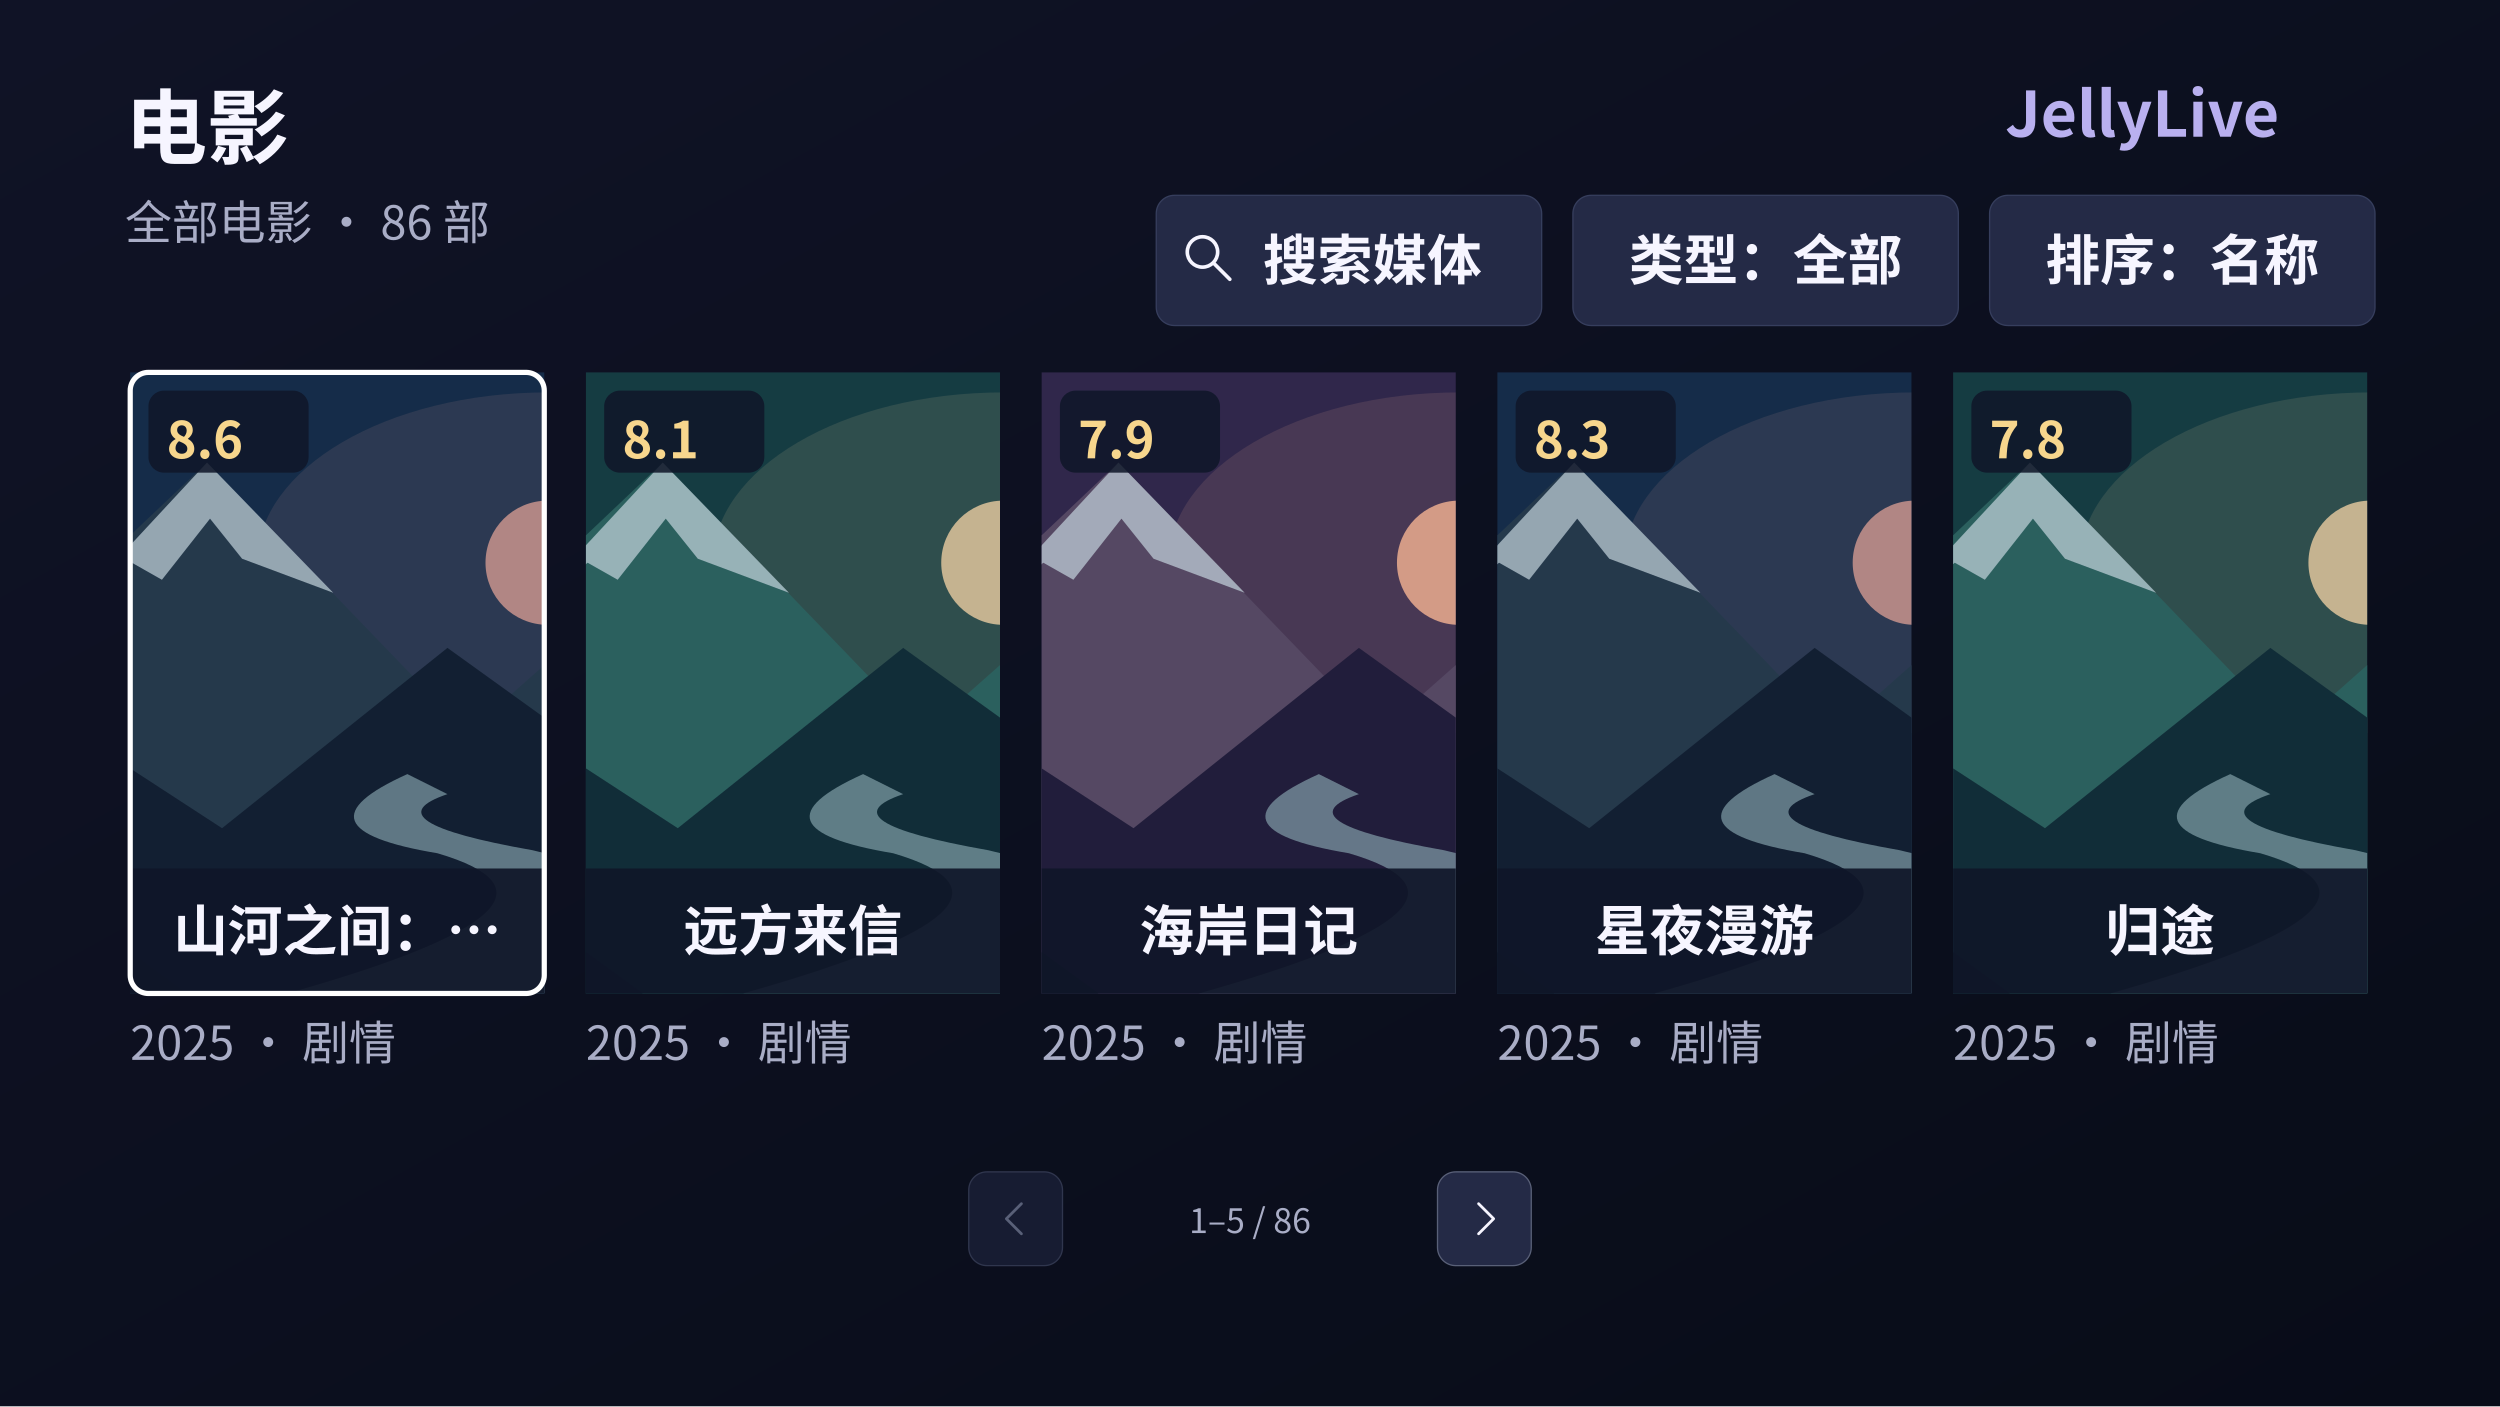
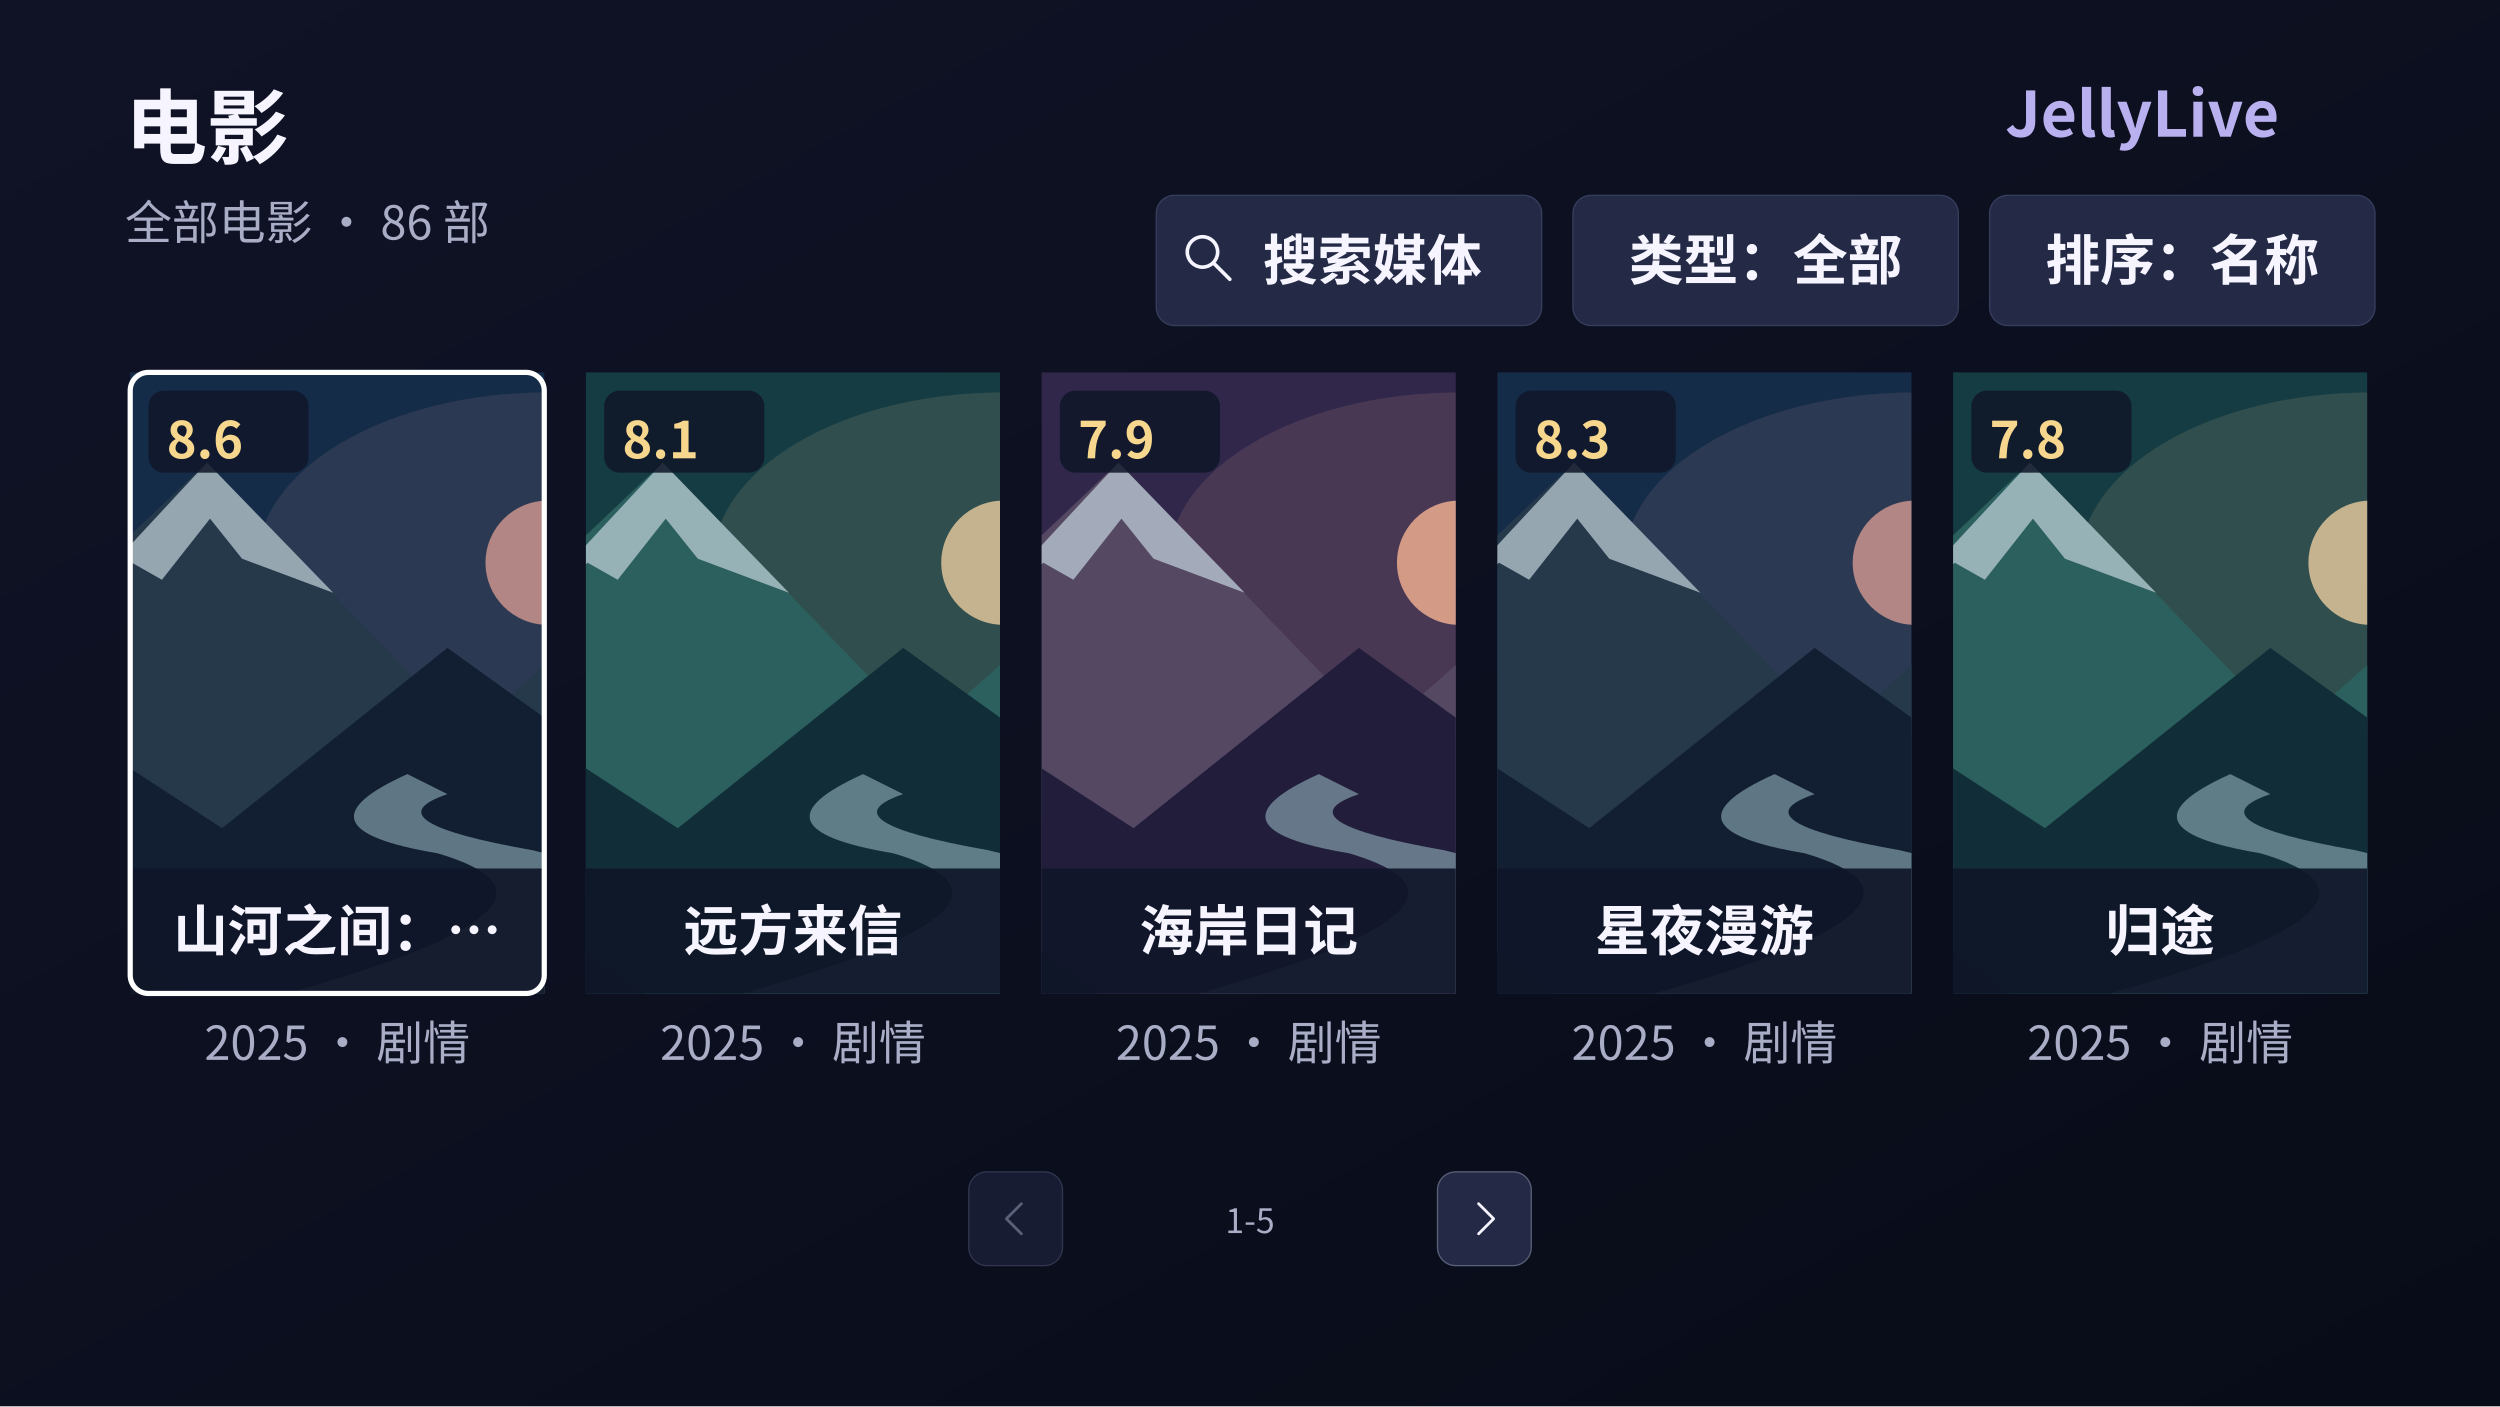
<svg xmlns="http://www.w3.org/2000/svg" width="1920" height="1080" viewBox="0 0 1920 1080" role="img" aria-labelledby="title desc">
  <defs>
    <linearGradient id="bg" x2="1" y2="1">
      <stop stop-color="#101326" />
      <stop offset="1" stop-color="#080c18" />
    </linearGradient>
    <linearGradient id="purple" x2="1" y2="1">
      <stop stop-color="#6652d5" />
      <stop offset="1" stop-color="#3a327d" />
    </linearGradient>
  </defs>
  <g font-family="Noto Sans CJK SC, Microsoft YaHei, sans-serif">
    <rect width="1920" height="1080" fill="url(#bg)" />
    <text x="96" y="121" fill="#f6f5ff" font-size="63.0" font-weight="650">电影</text>
    <text x="1540" y="105" fill="#b9b0ef" font-size="48.0" font-weight="600">JellyLive</text>
    <text x="96" y="184" fill="#a9adc6" font-size="36.0" font-weight="400">全部电影 · 86 部</text>
    <rect x="888" y="150" width="296" height="100" rx="14" fill="#242a46" stroke="#363e5d" stroke-width="1" />
    <g transform="translate(906 176) scale(1.166667)">
      <path d="M25 15 A10 10 0 1 1 5 15 A10 10 0 1 1 25 15 M23 23 L33 33" fill="none" stroke="#f6f5ff" stroke-width="2.4" stroke-linecap="round" stroke-linejoin="round" />
    </g>
    <text x="1054" y="215" text-anchor="middle" fill="#f6f5ff" font-size="42" font-weight="600">搜索媒体</text>
    <rect x="1208" y="150" width="296" height="100" rx="14" fill="#242a46" stroke="#363e5d" stroke-width="1" />
    <text x="1356" y="215" text-anchor="middle" fill="#f6f5ff" font-size="42" font-weight="600">类型：全部</text>
    <rect x="1528" y="150" width="296" height="100" rx="14" fill="#242a46" stroke="#363e5d" stroke-width="1" />
    <text x="1676" y="215" text-anchor="middle" fill="#f6f5ff" font-size="42" font-weight="600">排序：名称</text>
    <svg x="100" y="286" width="318" height="477.0" viewBox="0 0 1100 620" preserveAspectRatio="xMidYMid slice">
      <rect width="1100" height="620" fill="#152c49" />
      <ellipse cx="760" cy="190" rx="290" ry="170" fill="#b18684" opacity=".15" />
      <circle cx="760" cy="190" r="62" fill="#b18684" />
      <path d="M0 365 L160 205 L230 270 L420 90 L680 360 L810 245 L1100 350 V620 H0Z" fill="#25394b" />
      <path d="M277 244 L420 90 L546 220 L455 186 L423 146 L375 207 L345 190Z" fill="#c4d4dd" opacity=".7" />
      <path d="M0 450 L220 315 L435 455 L660 275 L885 437 L1100 330 V620 H0Z" fill="#121f32" />
      <path d="M620 401 Q500 455 650 480 Q820 530 500 620 H850 Q970 530 745 477 Q580 448 660 421Z" fill="#93b3bb" opacity=".6" />
      <path d="M0 570 L180 460 L400 620 H0Z M850 620 L1000 470 L1100 520 V620Z" fill="#091624" />
      <path d="M125 142 l12 -5 l11 5 M160 125 l9 -4 l9 4" fill="none" stroke="#dae1e7" stroke-width="2" opacity=".6" />
    </svg>
    <rect x="114" y="300" width="123.0" height="63.0" rx="12" fill="#101629dd" stroke="none" stroke-width="1" />
    <text x="128" y="352.0" fill="#f7d68d" font-size="39.0" font-weight="600">8.6</text>
    <rect x="100" y="667.0" width="318" height="96.0" rx="0" fill="#101629eb" stroke="none" stroke-width="1" />
    <g data-role="poster-title" data-full-text="山河之间：归途与远方">
      <defs>
        <clipPath id="poster-name-0-15">
          <rect x="118" y="667.0" width="282" height="96.0" />
        </clipPath>
      </defs>
      <g clip-path="url(#poster-name-0-15)">
        <g class="static-label">
          <text x="259.0" y="730.0" text-anchor="middle" fill="#f6f5ff" font-size="42.0" font-weight="600">山河之间：…</text>
          <set attributeName="visibility" to="hidden" begin="1.2s" />
        </g>
        <g class="motion-label" visibility="hidden">
          <set attributeName="visibility" to="visible" begin="1.2s" />
          <animateTransform attributeName="transform" type="translate" values="0 0;0 0;-138 0;-138 0;0 0" keyTimes="0;.16;.65;.8;1" begin="1.2s" dur="12s" repeatCount="indefinite" />
          <text x="118" y="730.0" fill="#f6f5ff" font-size="42.0" font-weight="600">山河之间：归途与远方</text>
        </g>
      </g>
      <style>@media(prefers-reduced-motion:reduce){.motion-label{display:none!important}.static-label{visibility:visible!important}}</style>
    </g>
-     <text x="100" y="814.0" fill="#a9adc6" font-size="36.0" font-weight="400">2025 · 剧情</text>
+     <text x="259.0" y="814.0" text-anchor="middle" fill="#a9adc6" font-size="36.0" font-weight="400">2025 · 剧情</text>
    <rect x="100" y="286" width="318" height="477.0" rx="14" fill="none" stroke="#fff" stroke-width="4" />
    <svg x="450" y="286" width="318" height="477.0" viewBox="0 0 1100 620" preserveAspectRatio="xMidYMid slice">
      <rect width="1100" height="620" fill="#153c42" />
      <ellipse cx="760" cy="190" rx="290" ry="170" fill="#c5b390" opacity=".15" />
      <circle cx="760" cy="190" r="62" fill="#c5b390" />
      <path d="M0 365 L160 205 L230 270 L420 90 L680 360 L810 245 L1100 350 V620 H0Z" fill="#2b605e" />
      <path d="M277 244 L420 90 L546 220 L455 186 L423 146 L375 207 L345 190Z" fill="#c4d4dd" opacity=".7" />
      <path d="M0 450 L220 315 L435 455 L660 275 L885 437 L1100 330 V620 H0Z" fill="#112d38" />
      <path d="M620 401 Q500 455 650 480 Q820 530 500 620 H850 Q970 530 745 477 Q580 448 660 421Z" fill="#93b3bb" opacity=".6" />
      <path d="M0 570 L180 460 L400 620 H0Z M850 620 L1000 470 L1100 520 V620Z" fill="#091624" />
      <path d="M125 142 l12 -5 l11 5 M160 125 l9 -4 l9 4" fill="none" stroke="#dae1e7" stroke-width="2" opacity=".6" />
    </svg>
    <rect x="464" y="300" width="123.0" height="63.0" rx="12" fill="#101629dd" stroke="none" stroke-width="1" />
    <text x="478" y="352.0" fill="#f7d68d" font-size="39.0" font-weight="600">8.1</text>
    <rect x="450" y="667.0" width="318" height="96.0" rx="0" fill="#101629eb" stroke="none" stroke-width="1" />
    <g data-role="poster-title" data-full-text="远方来信">
      <text x="609.0" y="730.0" text-anchor="middle" fill="#f6f5ff" font-size="42.0" font-weight="600">远方来信</text>
    </g>
-     <text x="450" y="814.0" fill="#a9adc6" font-size="36.0" font-weight="400">2025 · 剧情</text>
+     <text x="609.0" y="814.0" text-anchor="middle" fill="#a9adc6" font-size="36.0" font-weight="400">2025 · 剧情</text>
    <svg x="800" y="286" width="318" height="477.0" viewBox="0 0 1100 620" preserveAspectRatio="xMidYMid slice">
      <rect width="1100" height="620" fill="#30274b" />
      <ellipse cx="760" cy="190" rx="290" ry="170" fill="#d39b86" opacity=".15" />
      <circle cx="760" cy="190" r="62" fill="#d39b86" />
      <path d="M0 365 L160 205 L230 270 L420 90 L680 360 L810 245 L1100 350 V620 H0Z" fill="#554863" />
      <path d="M277 244 L420 90 L546 220 L455 186 L423 146 L375 207 L345 190Z" fill="#c4d4dd" opacity=".7" />
      <path d="M0 450 L220 315 L435 455 L660 275 L885 437 L1100 330 V620 H0Z" fill="#211d3b" />
      <path d="M620 401 Q500 455 650 480 Q820 530 500 620 H850 Q970 530 745 477 Q580 448 660 421Z" fill="#93b3bb" opacity=".6" />
      <path d="M0 570 L180 460 L400 620 H0Z M850 620 L1000 470 L1100 520 V620Z" fill="#091624" />
      <path d="M125 142 l12 -5 l11 5 M160 125 l9 -4 l9 4" fill="none" stroke="#dae1e7" stroke-width="2" opacity=".6" />
    </svg>
    <rect x="814" y="300" width="123.0" height="63.0" rx="12" fill="#101629dd" stroke="none" stroke-width="1" />
    <text x="828" y="352.0" fill="#f7d68d" font-size="39.0" font-weight="600">7.9</text>
    <rect x="800" y="667.0" width="318" height="96.0" rx="0" fill="#101629eb" stroke="none" stroke-width="1" />
    <g data-role="poster-title" data-full-text="海岸日记">
      <text x="959.0" y="730.0" text-anchor="middle" fill="#f6f5ff" font-size="42.0" font-weight="600">海岸日记</text>
    </g>
-     <text x="800" y="814.0" fill="#a9adc6" font-size="36.0" font-weight="400">2025 · 剧情</text>
+     <text x="959.0" y="814.0" text-anchor="middle" fill="#a9adc6" font-size="36.0" font-weight="400">2025 · 剧情</text>
    <svg x="1150" y="286" width="318" height="477.0" viewBox="0 0 1100 620" preserveAspectRatio="xMidYMid slice">
      <rect width="1100" height="620" fill="#152c49" />
      <ellipse cx="760" cy="190" rx="290" ry="170" fill="#b18684" opacity=".15" />
      <circle cx="760" cy="190" r="62" fill="#b18684" />
      <path d="M0 365 L160 205 L230 270 L420 90 L680 360 L810 245 L1100 350 V620 H0Z" fill="#25394b" />
      <path d="M277 244 L420 90 L546 220 L455 186 L423 146 L375 207 L345 190Z" fill="#c4d4dd" opacity=".7" />
      <path d="M0 450 L220 315 L435 455 L660 275 L885 437 L1100 330 V620 H0Z" fill="#121f32" />
      <path d="M620 401 Q500 455 650 480 Q820 530 500 620 H850 Q970 530 745 477 Q580 448 660 421Z" fill="#93b3bb" opacity=".6" />
      <path d="M0 570 L180 460 L400 620 H0Z M850 620 L1000 470 L1100 520 V620Z" fill="#091624" />
      <path d="M125 142 l12 -5 l11 5 M160 125 l9 -4 l9 4" fill="none" stroke="#dae1e7" stroke-width="2" opacity=".6" />
    </svg>
    <rect x="1164" y="300" width="123.0" height="63.0" rx="12" fill="#101629dd" stroke="none" stroke-width="1" />
    <text x="1178" y="352.0" fill="#f7d68d" font-size="39.0" font-weight="600">8.3</text>
    <rect x="1150" y="667.0" width="318" height="96.0" rx="0" fill="#101629eb" stroke="none" stroke-width="1" />
    <g data-role="poster-title" data-full-text="星夜漫游">
      <text x="1309.0" y="730.0" text-anchor="middle" fill="#f6f5ff" font-size="42.0" font-weight="600">星夜漫游</text>
    </g>
-     <text x="1150" y="814.0" fill="#a9adc6" font-size="36.0" font-weight="400">2025 · 剧情</text>
+     <text x="1309.0" y="814.0" text-anchor="middle" fill="#a9adc6" font-size="36.0" font-weight="400">2025 · 剧情</text>
    <svg x="1500" y="286" width="318" height="477.0" viewBox="0 0 1100 620" preserveAspectRatio="xMidYMid slice">
      <rect width="1100" height="620" fill="#153c42" />
      <ellipse cx="760" cy="190" rx="290" ry="170" fill="#c5b390" opacity=".15" />
      <circle cx="760" cy="190" r="62" fill="#c5b390" />
      <path d="M0 365 L160 205 L230 270 L420 90 L680 360 L810 245 L1100 350 V620 H0Z" fill="#2b605e" />
      <path d="M277 244 L420 90 L546 220 L455 186 L423 146 L375 207 L345 190Z" fill="#c4d4dd" opacity=".7" />
      <path d="M0 450 L220 315 L435 455 L660 275 L885 437 L1100 330 V620 H0Z" fill="#112d38" />
      <path d="M620 401 Q500 455 650 480 Q820 530 500 620 H850 Q970 530 745 477 Q580 448 660 421Z" fill="#93b3bb" opacity=".6" />
      <path d="M0 570 L180 460 L400 620 H0Z M850 620 L1000 470 L1100 520 V620Z" fill="#091624" />
      <path d="M125 142 l12 -5 l11 5 M160 125 l9 -4 l9 4" fill="none" stroke="#dae1e7" stroke-width="2" opacity=".6" />
    </svg>
    <rect x="1514" y="300" width="123.0" height="63.0" rx="12" fill="#101629dd" stroke="none" stroke-width="1" />
    <text x="1528" y="352.0" fill="#f7d68d" font-size="39.0" font-weight="600">7.8</text>
    <rect x="1500" y="667.0" width="318" height="96.0" rx="0" fill="#101629eb" stroke="none" stroke-width="1" />
    <g data-role="poster-title" data-full-text="归途">
      <text x="1659.0" y="730.0" text-anchor="middle" fill="#f6f5ff" font-size="42.0" font-weight="600">归途</text>
    </g>
-     <text x="1500" y="814.0" fill="#a9adc6" font-size="36.0" font-weight="400">2025 · 剧情</text>
+     <text x="1659.0" y="814.0" text-anchor="middle" fill="#a9adc6" font-size="36.0" font-weight="400">2025 · 剧情</text>
    <rect x="744" y="900" width="72" height="72" rx="14" fill="#171c32" stroke="#30364e" stroke-width="1" />
    <g transform="translate(764 920) scale(0.8888889)">
      <path d="M23 5 L10 18 L23 31" fill="none" stroke="#596078" stroke-width="2.4" stroke-linecap="round" stroke-linejoin="round" />
    </g>
-     <text x="960" y="947" text-anchor="middle" fill="#a9adc6" font-size="26" font-weight="400">1–5 / 86</text>
+     <text x="960" y="947" text-anchor="middle" fill="#a9adc6" font-size="26" font-weight="400">1-5</text>
    <rect x="1104" y="900" width="72" height="72" rx="14" fill="#242a46" stroke="#596078" stroke-width="1" />
    <g transform="translate(1124 920) scale(0.8888889)">
      <path d="M13 5 L26 18 L13 31" fill="none" stroke="#f6f5ff" stroke-width="2.4" stroke-linecap="round" stroke-linejoin="round" />
    </g>
  </g>
</svg>
